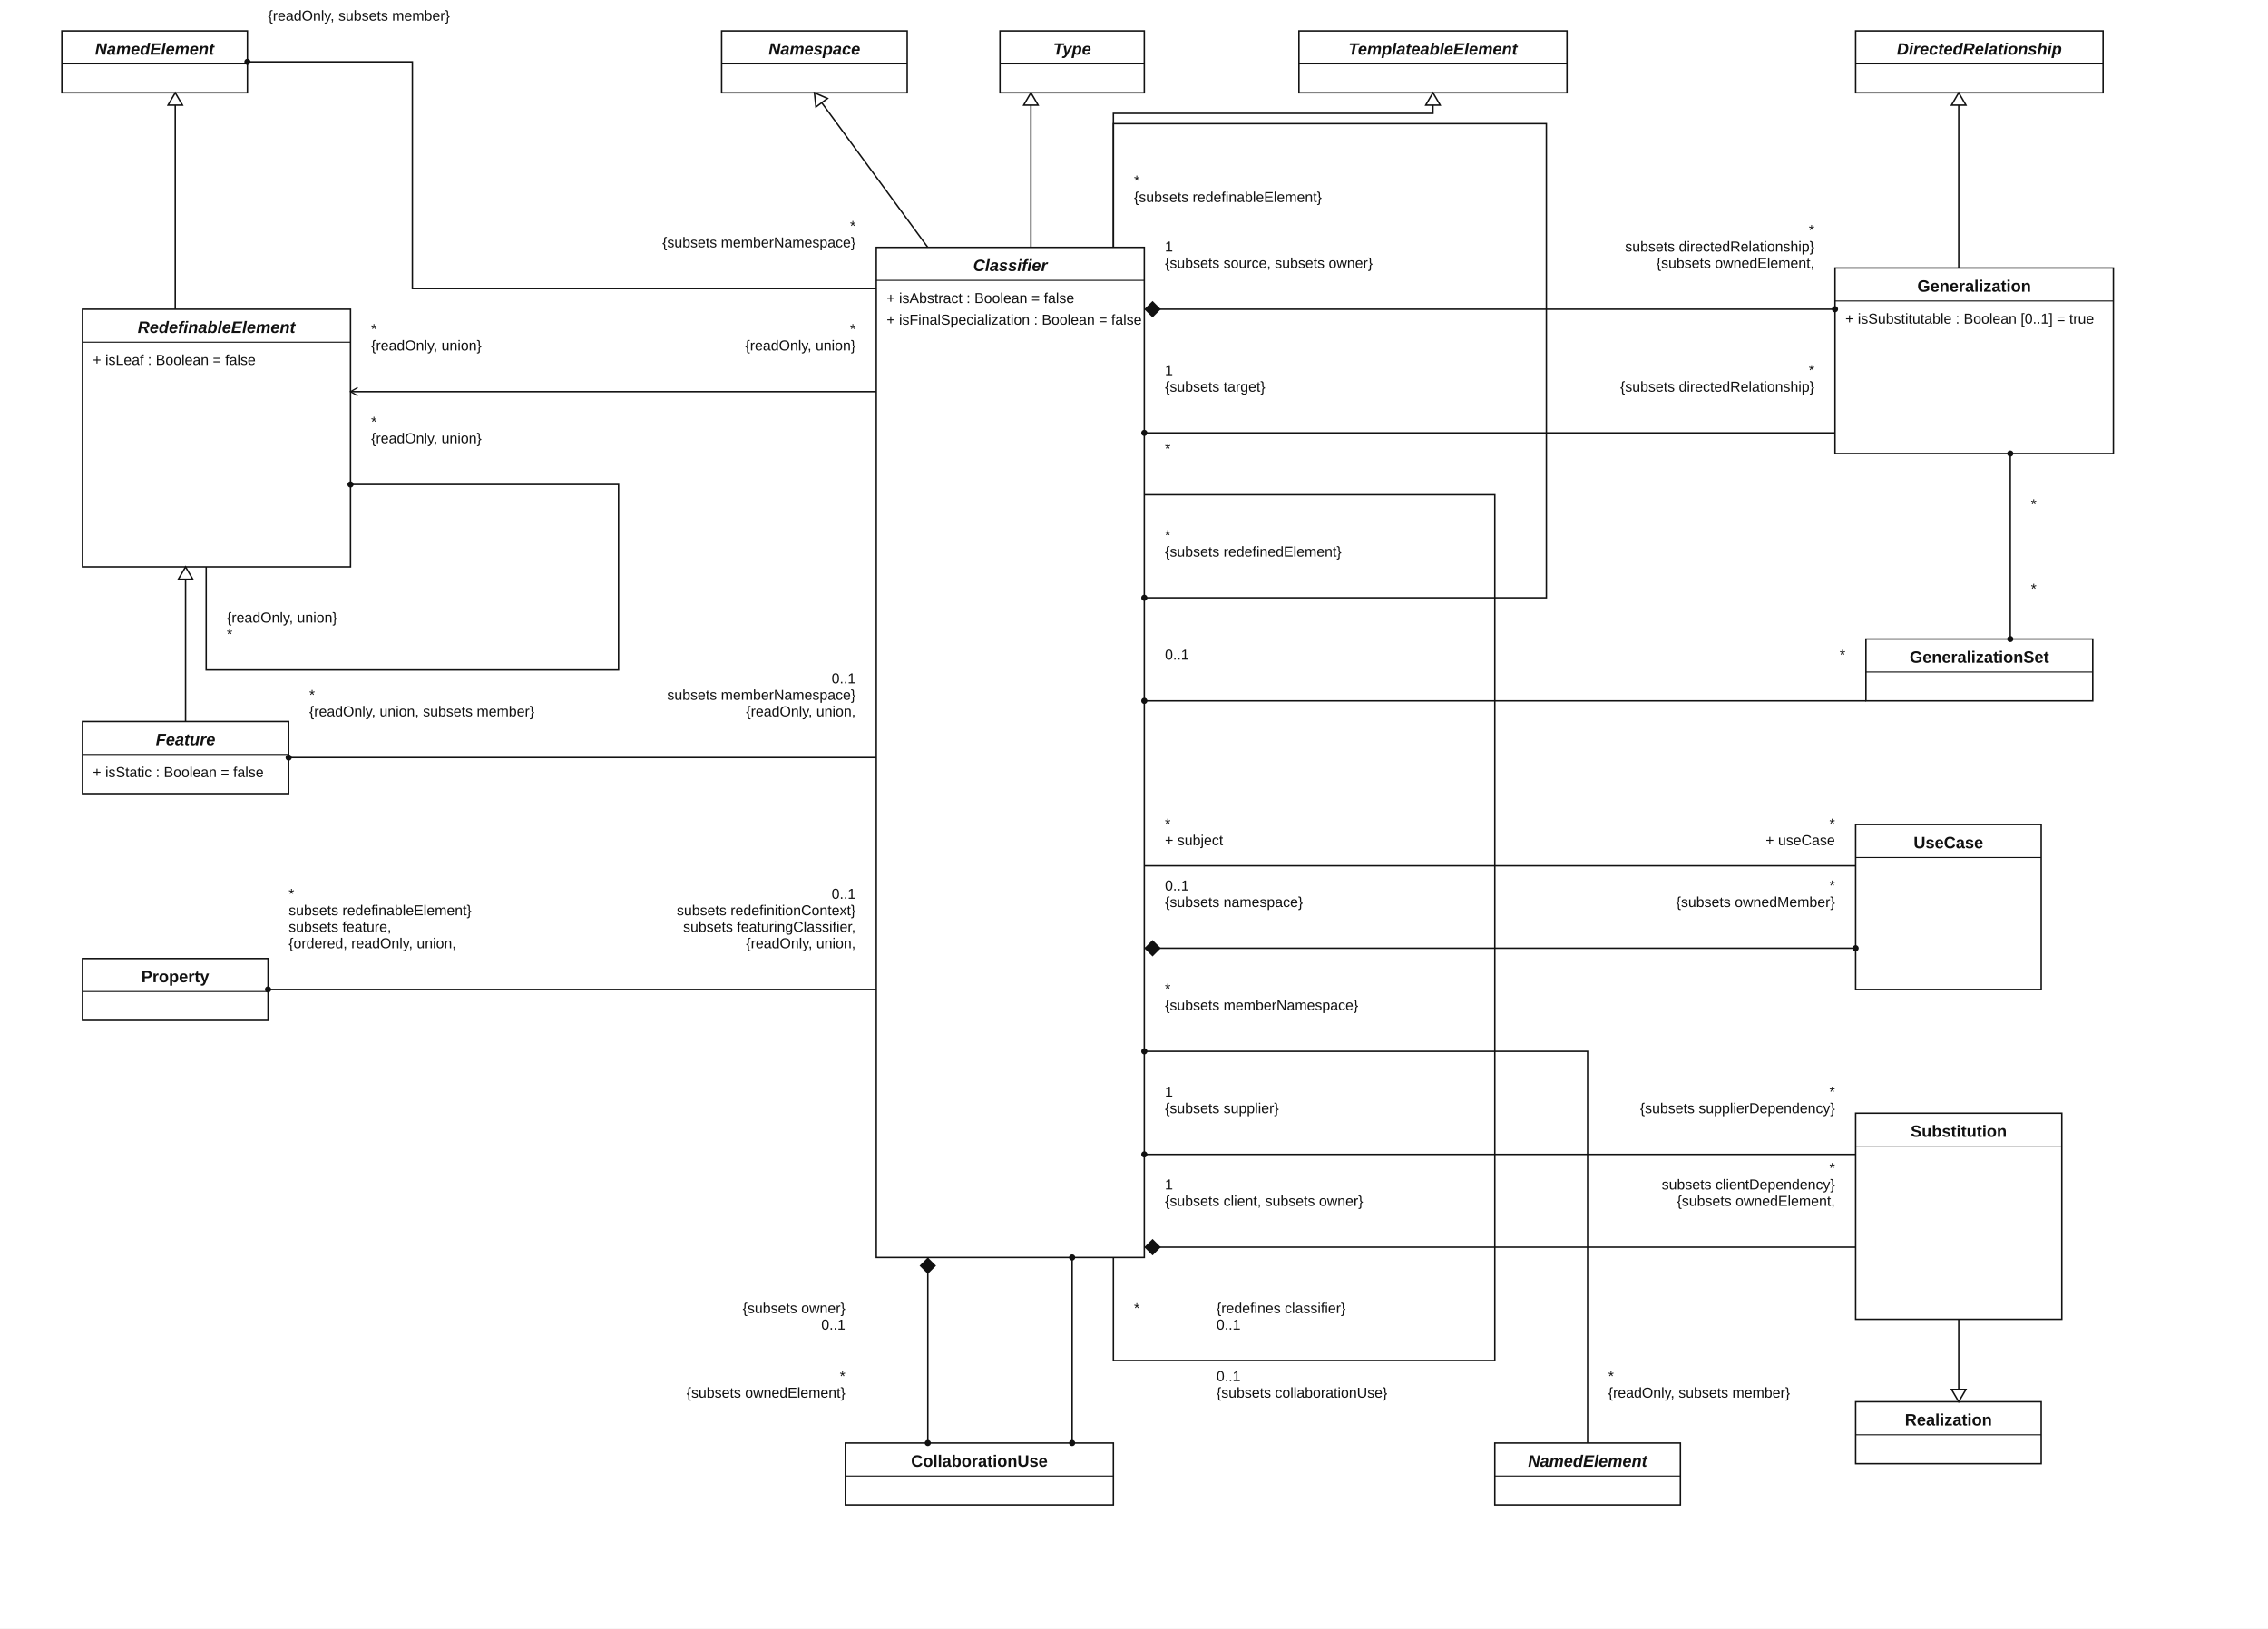
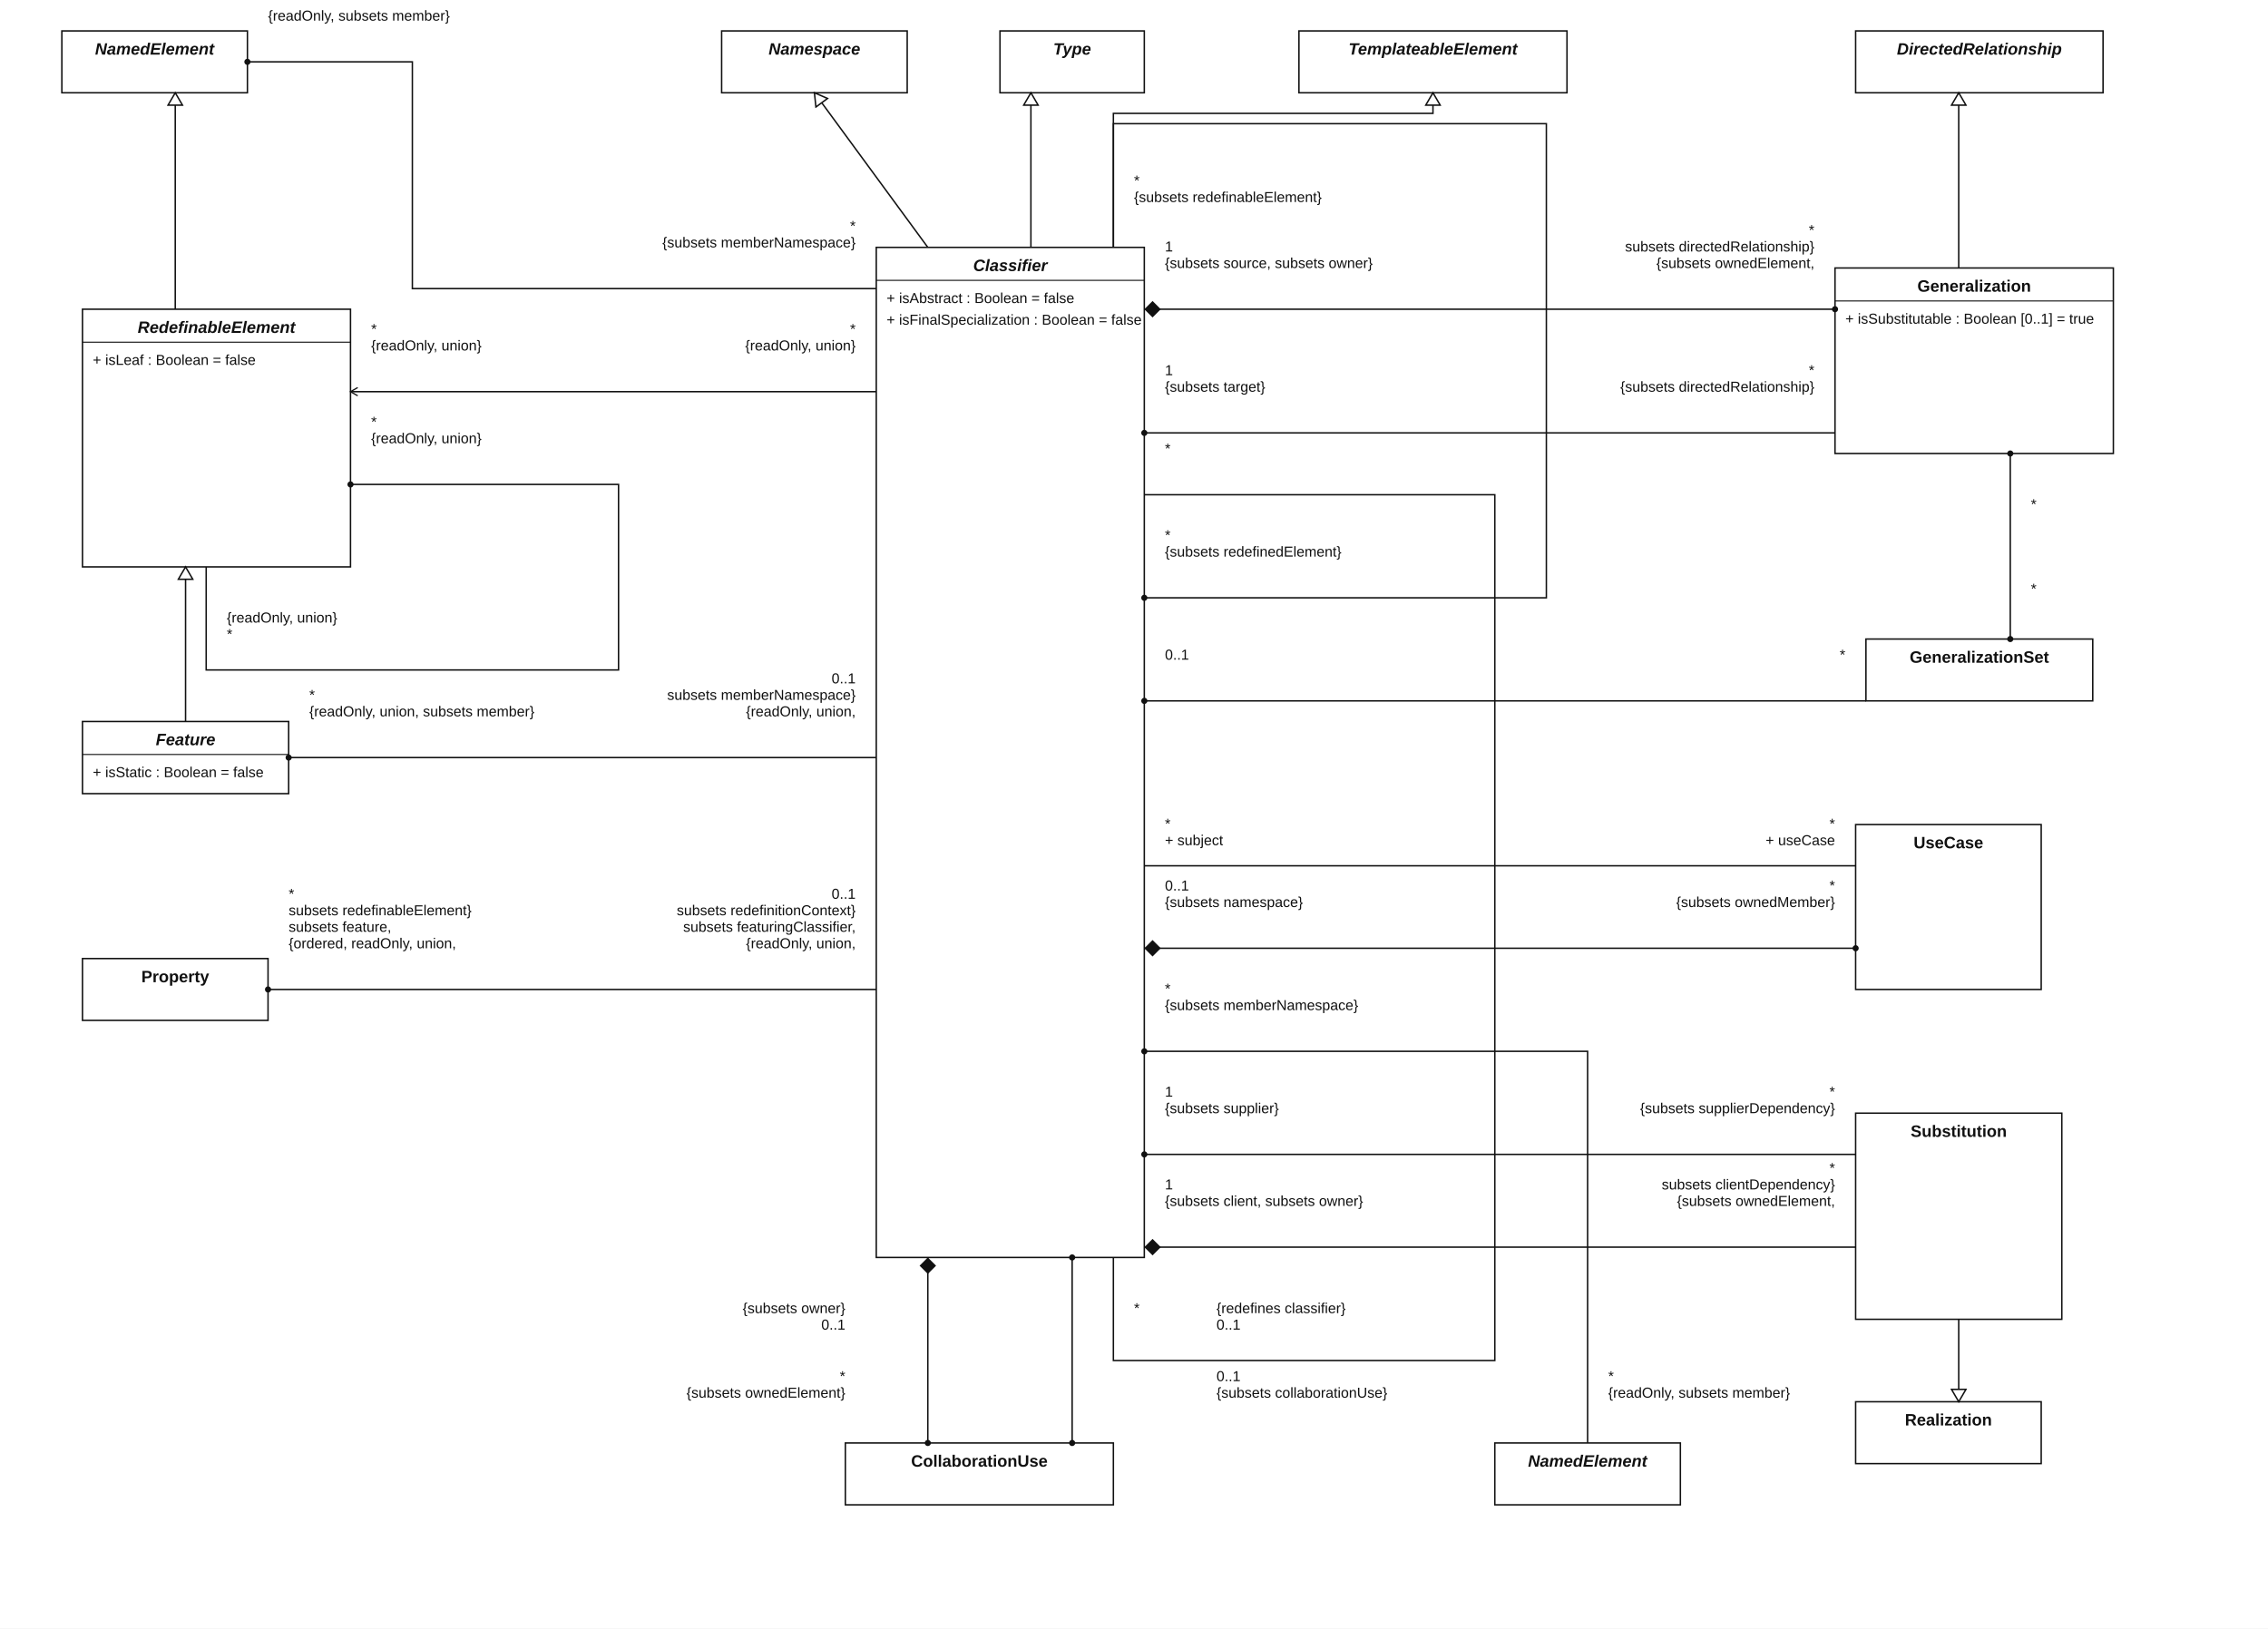
<svg xmlns="http://www.w3.org/2000/svg" width="2200" height="1580" viewBox="0 0 2200 1580" role="img" aria-labelledby="diagram-title diagram-description" data-figure="9.1">
  <defs>
    <marker id="generalization" markerWidth="15" markerHeight="16" refX="13" refY="8" orient="auto" markerUnits="userSpaceOnUse">
      <path d="M 1 1 L 13 8 L 1 15 Z" fill="#ffffff" stroke="#111111" stroke-width="1.4" />
    </marker>
    <marker id="navigation" markerWidth="9" markerHeight="10" refX="8" refY="5" orient="auto" markerUnits="userSpaceOnUse">
      <path d="M 1 1 L 8 5 L 1 9" fill="none" stroke="context-stroke" stroke-width="1.2" />
    </marker>
    <marker id="navigation-start" markerWidth="9" markerHeight="10" refX="8" refY="5" orient="auto-start-reverse" markerUnits="userSpaceOnUse">
      <path d="M 1 1 L 8 5 L 1 9" fill="none" stroke="context-stroke" stroke-width="1.2" />
    </marker>
    <marker id="annotation" markerWidth="10" markerHeight="10" refX="9" refY="5" orient="auto" markerUnits="userSpaceOnUse">
      <path d="M 0 0 L 10 5 L 0 10 Z" fill="#8a2d2d" />
    </marker>
    <style>.background, .class-box, .package-box, .note-box { fill: #ffffff; }
  .class-box, .package-box, .note-box, .association, .generalization-line,
  .class-divider, .example-association, .dependency-line, .note-link { stroke: #111111; stroke-width: 1.4; }
  .association, .generalization-line, .class-divider, .example-association,
  .dependency-line, .note-link { fill: none; }
  .class-divider { stroke-width: 1; }
  text { fill: #111111; font-family: Arial, Helvetica, sans-serif; font-size: 16px; }
  .class-name { font-weight: 700; }
  .abstract { font-style: italic; }
  .attribute, .operation { font-size: 14px; }
  .association-end, .association-label, .example-association-group .example-label { font-size: 14px; }
  .end-dot, .composition { fill: #111111; }
  .dependency-line, .note-link { stroke-dasharray: 7 5; }
  .template-signature { stroke-dasharray: 4 3; }
  a { cursor: pointer; }
  a:hover .class-box, a:hover .note-box { fill: #eef3fb; stroke: #1e3a8a; }
  a:focus-visible { outline: none; }
  a:focus-visible .class-box, a:focus-visible .note-box { stroke: #7c3aed; stroke-width: 3; }
  .association, .example-association, .dependency-line { pointer-events: stroke; }
  .association-hitbox { fill: none; stroke: transparent; stroke-width: 12; pointer-events: stroke; }
  .association-group:hover .association, .example-association-group:hover .example-association,
  .dependency-group:hover .dependency-line { stroke: #1e3a8a; stroke-width: 2.2; }
  .association-group:hover text, .example-association-group:hover text,
  .dependency-group:hover text { fill: #1e3a8a; }
  .association-group:hover .end-dot, .association-group:hover .composition,
  .example-association-group:hover .end-dot { fill: #1e3a8a; }
  .association-end { cursor: help; }
  .sequence-frame, .sequence-lifeline, .sequence-message, .sequence-observation, .sequence-constraint { fill: none; stroke: #111111; stroke-width: 1.4; }
  .sequence-lifeline { stroke-dasharray: 7 5; }
  .annotation-line { fill: none; stroke: #8a2d2d; stroke-width: 2; }
  .annotation-label { fill: #8a2d2d; }
  a:hover .annotation-label { fill: #1e3a8a; }</style>
  </defs>
  <rect class="background" width="2200" height="1580" />
  <a class="class-node" data-classifier="NamedElement" href="../../index.html#/classifier/namedelement" target="_top" aria-label="NamedElement — открыть описание класса">
    <rect class="class-box" x="60" y="30" width="180" height="60" />
-     <line class="class-divider" x1="60" y1="62" x2="240" y2="62" />
    <text class="class-name abstract" x="150.0" y="53" text-anchor="middle">NamedElement</text>
  </a>
  <a class="class-node" data-classifier="Namespace" href="../../index.html#/classifier/namespace" target="_top" aria-label="Namespace — открыть описание класса">
    <rect class="class-box" x="700" y="30" width="180" height="60" />
-     <line class="class-divider" x1="700" y1="62" x2="880" y2="62" />
    <text class="class-name abstract" x="790.0" y="53" text-anchor="middle">Namespace</text>
  </a>
  <a class="class-node" data-classifier="Type" href="../../index.html#/classifier/type" target="_top" aria-label="Type — открыть описание класса">
    <rect class="class-box" x="970" y="30" width="140" height="60" />
-     <line class="class-divider" x1="970" y1="62" x2="1110" y2="62" />
    <text class="class-name abstract" x="1040.0" y="53" text-anchor="middle">Type</text>
  </a>
  <a class="class-node" data-classifier="TemplateableElement" href="../../index.html#/classifier/templateableelement" target="_top" aria-label="TemplateableElement — открыть описание класса">
    <rect class="class-box" x="1260" y="30" width="260" height="60" />
-     <line class="class-divider" x1="1260" y1="62" x2="1520" y2="62" />
    <text class="class-name abstract" x="1390.0" y="53" text-anchor="middle">TemplateableElement</text>
  </a>
  <a class="class-node" data-classifier="DirectedRelationship" href="../../index.html#/classifier/directedrelationship" target="_top" aria-label="DirectedRelationship — открыть описание класса">
    <rect class="class-box" x="1800" y="30" width="240" height="60" />
-     <line class="class-divider" x1="1800" y1="62" x2="2040" y2="62" />
    <text class="class-name abstract" x="1920.0" y="53" text-anchor="middle">DirectedRelationship</text>
  </a>
  <a class="class-node" data-classifier="RedefinableElement" href="../../index.html#/classifier/redefinableelement" target="_top" aria-label="RedefinableElement — открыть описание класса">
    <rect class="class-box" x="80" y="300" width="260" height="250" />
    <line class="class-divider" x1="80" y1="332" x2="340" y2="332" />
    <text class="class-name abstract" x="210.0" y="323" text-anchor="middle">RedefinableElement</text>
    <text class="attribute" x="90" y="354">+ isLeaf : Boolean = false</text>
  </a>
  <a class="class-node" data-classifier="Classifier" href="../../index.html#/classifier/classifier" target="_top" aria-label="Classifier — открыть описание класса">
    <rect class="class-box" x="850" y="240" width="260" height="980" />
    <line class="class-divider" x1="850" y1="272" x2="1110" y2="272" />
    <text class="class-name abstract" x="980.0" y="263" text-anchor="middle">Classifier</text>
    <text class="attribute" x="860" y="294">+ isAbstract : Boolean = false</text>
    <text class="attribute" x="860" y="315">+ isFinalSpecialization : Boolean = false</text>
  </a>
  <a class="class-node" data-classifier="Generalization" href="../../index.html#/classifier/generalization" target="_top" aria-label="Generalization — открыть описание класса">
    <rect class="class-box" x="1780" y="260" width="270" height="180" />
    <line class="class-divider" x1="1780" y1="292" x2="2050" y2="292" />
    <text class="class-name" x="1915.0" y="283" text-anchor="middle">Generalization</text>
    <text class="attribute" x="1790" y="314">+ isSubstitutable : Boolean [0..1] = true</text>
  </a>
  <a class="class-node" data-classifier="GeneralizationSet" href="../../index.html#/classifier/generalizationset" target="_top" aria-label="GeneralizationSet — открыть описание класса">
    <rect class="class-box" x="1810" y="620" width="220" height="60" />
-     <line class="class-divider" x1="1810" y1="652" x2="2030" y2="652" />
    <text class="class-name" x="1920.0" y="643" text-anchor="middle">GeneralizationSet</text>
  </a>
  <g class="class-node" data-classifier="UseCase">
    <rect class="class-box" x="1800" y="800" width="180" height="160" />
-     <line class="class-divider" x1="1800" y1="832" x2="1980" y2="832" />
    <text class="class-name" x="1890.0" y="823" text-anchor="middle">UseCase</text>
  </g>
  <a class="class-node" data-classifier="Substitution" href="../../index.html#/classifier/substitution" target="_top" aria-label="Substitution — открыть описание класса">
    <rect class="class-box" x="1800" y="1080" width="200" height="200" />
-     <line class="class-divider" x1="1800" y1="1112" x2="2000" y2="1112" />
    <text class="class-name" x="1900.0" y="1103" text-anchor="middle">Substitution</text>
  </a>
  <a class="class-node" data-classifier="Realization" href="../../index.html#/classifier/realization" target="_top" aria-label="Realization — открыть описание класса">
    <rect class="class-box" x="1800" y="1360" width="180" height="60" />
-     <line class="class-divider" x1="1800" y1="1392" x2="1980" y2="1392" />
    <text class="class-name" x="1890.0" y="1383" text-anchor="middle">Realization</text>
  </a>
  <a class="class-node" data-classifier="Feature" href="../../index.html#/classifier/feature" target="_top" aria-label="Feature — открыть описание класса">
    <rect class="class-box" x="80" y="700" width="200" height="70" />
    <line class="class-divider" x1="80" y1="732" x2="280" y2="732" />
    <text class="class-name abstract" x="180.0" y="723" text-anchor="middle">Feature</text>
    <text class="attribute" x="90" y="754">+ isStatic : Boolean = false</text>
  </a>
  <a class="class-node" data-classifier="Property" href="../../index.html#/classifier/property" target="_top" aria-label="Property — открыть описание класса">
    <rect class="class-box" x="80" y="930" width="180" height="60" />
-     <line class="class-divider" x1="80" y1="962" x2="260" y2="962" />
    <text class="class-name" x="170.0" y="953" text-anchor="middle">Property</text>
  </a>
-   <g class="class-node" data-classifier="CollaborationUse">
+   <a class="class-node" data-classifier="CollaborationUse" href="../../index.html#/classifier/collaborationuse" target="_top" aria-label="CollaborationUse — открыть описание класса">
    <rect class="class-box" x="820" y="1400" width="260" height="60" />
-     <line class="class-divider" x1="820" y1="1432" x2="1080" y2="1432" />
    <text class="class-name" x="950.0" y="1423" text-anchor="middle">CollaborationUse</text>
-   </g>
+   </a>
  <a class="class-node" data-classifier="NamedElement" href="../../index.html#/classifier/namedelement" target="_top" aria-label="NamedElement — открыть описание класса">
    <rect class="class-box" x="1450" y="1400" width="180" height="60" />
-     <line class="class-divider" x1="1450" y1="1432" x2="1630" y2="1432" />
    <text class="class-name abstract" x="1540.0" y="1423" text-anchor="middle">NamedElement</text>
  </a>
  <path class="generalization-line" d="M 170 300 V 90" data-child="RedefinableElement" data-parent="NamedElement" marker-end="url(#generalization)" />
  <path class="generalization-line" d="M 900 240 L 790 90" data-child="Classifier" data-parent="Namespace" marker-end="url(#generalization)" />
  <path class="generalization-line" d="M 1000 240 V 90" data-child="Classifier" data-parent="Type" marker-end="url(#generalization)" />
  <path class="generalization-line" d="M 1080 240 V 110 H 1390 V 90" data-child="Classifier" data-parent="TemplateableElement" marker-end="url(#generalization)" />
  <path class="generalization-line" d="M 1900 260 V 90" data-child="Generalization" data-parent="DirectedRelationship" marker-end="url(#generalization)" />
  <path class="generalization-line" d="M 1900 1280 V 1360" data-child="Substitution" data-parent="Realization" marker-end="url(#generalization)" />
  <path class="generalization-line" d="M 180 700 V 550" data-child="Feature" data-parent="RedefinableElement" marker-end="url(#generalization)" />
  <a class="association-link" href="../../index.html#/association/a-inheritedmember-inheritingclassifier" target="_top" aria-label="Открыть описание ассоциации A_inheritedMember_inheritingClassifier">
    <g class="association-group" id="A_inheritedMember_inheritingClassifier">
      <path class="association" d="M 240 60 H 400 V 280 H 850" />
      <path class="association-hitbox" d="M 240 60 H 400 V 280 H 850" aria-hidden="true" />
      <circle class="end-dot" cx="240" cy="60" r="3" />
      <text class="association-end" x="260" y="40" />
      <text class="association-end" x="830" y="260" text-anchor="end" />
      <text class="association-label" x="260" y="20">{readOnly, subsets member}</text>
      <text class="association-label" x="260" y="4">*</text>
      <text class="association-label" x="830" y="240" text-anchor="end">{subsets memberNamespace}</text>
      <text class="association-label" x="830" y="224" text-anchor="end">*</text>
    </g>
  </a>
  <a class="association-link" href="../../index.html#/association/a-redefinitioncontext-redefinableelement" target="_top" aria-label="Открыть описание ассоциации A_redefinitionContext_redefinableElement">
    <g class="association-group" id="A_redefinitionContext_redefinableElement">
      <path class="association" d="M 340 380 H 850" marker-start="url(#navigation-start)" />
      <path class="association-hitbox" d="M 340 380 H 850" aria-hidden="true" />
      <text class="association-end" x="360" y="360" />
      <text class="association-end" x="830" y="360" text-anchor="end" />
      <text class="association-label" x="360" y="340">{readOnly, union}</text>
      <text class="association-label" x="360" y="324">*</text>
      <text class="association-label" x="830" y="340" text-anchor="end">{readOnly, union}</text>
      <text class="association-label" x="830" y="324" text-anchor="end">*</text>
    </g>
  </a>
  <a class="association-link" href="../../index.html#/association/a-redefinedelement-redefinableelement" target="_top" aria-label="Открыть описание ассоциации A_redefinedElement_redefinableElement">
    <g class="association-group" id="A_redefinedElement_redefinableElement">
      <path class="association" d="M 340 470 H 600 V 650 H 200 V 550" />
      <path class="association-hitbox" d="M 340 470 H 600 V 650 H 200 V 550" aria-hidden="true" />
      <circle class="end-dot" cx="340" cy="470" r="3" />
      <text class="association-end" x="360" y="450" />
      <text class="association-end" x="220" y="588" />
      <text class="association-label" x="360" y="430">{readOnly, union}</text>
      <text class="association-label" x="360" y="414">*</text>
      <text class="association-label" x="220" y="604">{readOnly, union}</text>
      <text class="association-label" x="220" y="620">*</text>
    </g>
  </a>
  <a class="association-link" href="../../index.html#/association/a-redefinedclassifier-classifier" target="_top" aria-label="Открыть описание ассоциации A_redefinedClassifier_classifier">
    <g class="association-group" id="A_redefinedClassifier_classifier">
      <path class="association" d="M 1110 580 H 1500 V 120 H 1080 V 240" />
      <path class="association-hitbox" d="M 1110 580 H 1500 V 120 H 1080 V 240" aria-hidden="true" />
      <circle class="end-dot" cx="1110" cy="580" r="3" />
      <text class="association-end" x="1130" y="560" />
      <text class="association-end" x="1100" y="212" />
      <text class="association-label" x="1130" y="540">{subsets redefinedElement}</text>
      <text class="association-label" x="1130" y="524">*</text>
      <text class="association-label" x="1100" y="196">{subsets redefinableElement}</text>
      <text class="association-label" x="1100" y="180">*</text>
    </g>
  </a>
  <a class="association-link" href="../../index.html#/association/a-general-classifier" target="_top" aria-label="Открыть описание ассоциации A_general_classifier">
    <g class="association-group" id="A_general_classifier">
      <path class="association" d="M 1110 480 H 1450 V 1320 H 1080 V 1220" />
      <path class="association-hitbox" d="M 1110 480 H 1450 V 1320 H 1080 V 1220" aria-hidden="true" />
      <text class="association-end" x="1130" y="460" />
      <text class="association-end" x="1100" y="1258" />
      <text class="association-label" x="1130" y="440">*</text>
      <text class="association-label" x="1100" y="1274">*</text>
    </g>
  </a>
  <a class="association-link" href="../../index.html#/association/a-feature-featuringclassifier" target="_top" aria-label="Открыть описание ассоциации A_feature_featuringClassifier">
    <g class="association-group" id="A_feature_featuringClassifier">
      <path class="association" d="M 280 735 H 850" />
      <path class="association-hitbox" d="M 280 735 H 850" aria-hidden="true" />
      <circle class="end-dot" cx="280" cy="735" r="3" />
      <text class="association-end" x="300" y="715" />
      <text class="association-end" x="830" y="715" text-anchor="end" />
      <text class="association-label" x="300" y="695">{readOnly, union, subsets member}</text>
      <text class="association-label" x="300" y="679">*</text>
      <text class="association-label" x="830" y="695" text-anchor="end">{readOnly, union,</text>
      <text class="association-label" x="830" y="679" text-anchor="end">subsets memberNamespace}</text>
      <text class="association-label" x="830" y="663" text-anchor="end">0..1</text>
    </g>
  </a>
  <a class="association-link" href="../../index.html#/association/a-attribute-classifier" target="_top" aria-label="Открыть описание ассоциации A_attribute_classifier">
    <g class="association-group" id="A_attribute_classifier">
      <path class="association" d="M 260 960 H 850" />
      <path class="association-hitbox" d="M 260 960 H 850" aria-hidden="true" />
      <circle class="end-dot" cx="260" cy="960" r="3" />
      <text class="association-end" x="280" y="940" />
      <text class="association-end" x="830" y="940" text-anchor="end" />
      <text class="association-label" x="280" y="920">{ordered, readOnly, union,</text>
      <text class="association-label" x="280" y="904">subsets feature,</text>
      <text class="association-label" x="280" y="888">subsets redefinableElement}</text>
      <text class="association-label" x="280" y="872">*</text>
      <text class="association-label" x="830" y="920" text-anchor="end">{readOnly, union,</text>
      <text class="association-label" x="830" y="904" text-anchor="end">subsets featuringClassifier,</text>
      <text class="association-label" x="830" y="888" text-anchor="end">subsets redefinitionContext}</text>
      <text class="association-label" x="830" y="872" text-anchor="end">0..1</text>
    </g>
  </a>
  <a class="association-link" href="../../index.html#/association/a-generalization-specific" target="_top" aria-label="Открыть описание ассоциации A_generalization_specific">
    <g class="association-group" id="A_generalization_specific">
      <path class="association" d="M 1110 300 H 1780" />
      <path class="association-hitbox" d="M 1110 300 H 1780" aria-hidden="true" />
      <polygon class="composition" points="1110,300 1118,292 1126,300 1118,308" />
      <circle class="end-dot" cx="1780" cy="300" r="3" />
      <text class="association-end" x="1130" y="280" />
      <text class="association-end" x="1760" y="280" text-anchor="end" />
      <text class="association-label" x="1130" y="260">{subsets source, subsets owner}</text>
      <text class="association-label" x="1130" y="244">1</text>
      <text class="association-label" x="1760" y="260" text-anchor="end">{subsets ownedElement,</text>
      <text class="association-label" x="1760" y="244" text-anchor="end">subsets directedRelationship}</text>
      <text class="association-label" x="1760" y="228" text-anchor="end">*</text>
    </g>
  </a>
  <a class="association-link" href="../../index.html#/association/a-general-generalization" target="_top" aria-label="Открыть описание ассоциации A_general_generalization">
    <g class="association-group" id="A_general_generalization">
      <path class="association" d="M 1110 420 H 1780" />
      <path class="association-hitbox" d="M 1110 420 H 1780" aria-hidden="true" />
      <circle class="end-dot" cx="1110" cy="420" r="3" />
      <text class="association-end" x="1130" y="400" />
      <text class="association-end" x="1760" y="400" text-anchor="end" />
      <text class="association-label" x="1130" y="380">{subsets target}</text>
      <text class="association-label" x="1130" y="364">1</text>
      <text class="association-label" x="1760" y="380" text-anchor="end">{subsets directedRelationship}</text>
      <text class="association-label" x="1760" y="364" text-anchor="end">*</text>
    </g>
  </a>
  <a class="association-link" href="../../index.html#/association/a-powertypeextent-powertype" target="_top" aria-label="Открыть описание ассоциации A_powertypeExtent_powertype">
    <g class="association-group" id="A_powertypeExtent_powertype">
      <path class="association" d="M 1110 680 H 1810" />
      <path class="association-hitbox" d="M 1110 680 H 1810" aria-hidden="true" />
      <circle class="end-dot" cx="1110" cy="680" r="3" />
      <text class="association-end" x="1130" y="660" />
      <text class="association-end" x="1790" y="660" text-anchor="end" />
      <text class="association-label" x="1130" y="640">0..1</text>
      <text class="association-label" x="1790" y="640" text-anchor="end">*</text>
    </g>
  </a>
  <g class="example-association-group">
    <path class="example-association" d="M 1110 840 H 1800" />
    <path class="association-hitbox" d="M 1110 840 H 1800" aria-hidden="true" />
    <text class="example-label" x="1130" y="820">+ subject</text>
    <text class="example-label" x="1130" y="804">*</text>
    <text class="example-label" x="1780" y="820" text-anchor="end">+ useCase</text>
    <text class="example-label" x="1780" y="804" text-anchor="end">*</text>
  </g>
  <a class="association-link" href="../../index.html#/association/a-ownedusecase-classifier" target="_top" aria-label="Открыть описание ассоциации A_ownedUseCase_classifier">
    <g class="association-group" id="A_ownedUseCase_classifier">
      <path class="association" d="M 1110 920 H 1800" />
      <path class="association-hitbox" d="M 1110 920 H 1800" aria-hidden="true" />
      <polygon class="composition" points="1110,920 1118,912 1126,920 1118,928" />
      <circle class="end-dot" cx="1800" cy="920" r="3" />
      <text class="association-end" x="1130" y="900" />
      <text class="association-end" x="1780" y="900" text-anchor="end" />
      <text class="association-label" x="1130" y="880">{subsets namespace}</text>
      <text class="association-label" x="1130" y="864">0..1</text>
      <text class="association-label" x="1780" y="880" text-anchor="end">{subsets ownedMember}</text>
      <text class="association-label" x="1780" y="864" text-anchor="end">*</text>
    </g>
  </a>
  <a class="association-link" href="../../index.html#/association/a-contract-substitution" target="_top" aria-label="Открыть описание ассоциации A_contract_substitution">
    <g class="association-group" id="A_contract_substitution">
      <path class="association" d="M 1110 1120 H 1800" />
      <path class="association-hitbox" d="M 1110 1120 H 1800" aria-hidden="true" />
      <circle class="end-dot" cx="1110" cy="1120" r="3" />
      <text class="association-end" x="1130" y="1100" />
      <text class="association-end" x="1780" y="1100" text-anchor="end" />
      <text class="association-label" x="1130" y="1080">{subsets supplier}</text>
      <text class="association-label" x="1130" y="1064">1</text>
      <text class="association-label" x="1780" y="1080" text-anchor="end">{subsets supplierDependency}</text>
      <text class="association-label" x="1780" y="1064" text-anchor="end">*</text>
    </g>
  </a>
  <a class="association-link" href="../../index.html#/association/a-substitution-substitutingclassifier" target="_top" aria-label="Открыть описание ассоциации A_substitution_substitutingClassifier">
    <g class="association-group" id="A_substitution_substitutingClassifier">
      <path class="association" d="M 1110 1210 H 1800" />
      <path class="association-hitbox" d="M 1110 1210 H 1800" aria-hidden="true" />
      <polygon class="composition" points="1110,1210 1118,1202 1126,1210 1118,1218" />
      <text class="association-end" x="1130" y="1190" />
      <text class="association-end" x="1780" y="1190" text-anchor="end" />
      <text class="association-label" x="1130" y="1170">{subsets client, subsets owner}</text>
      <text class="association-label" x="1130" y="1154">1</text>
      <text class="association-label" x="1780" y="1170" text-anchor="end">{subsets ownedElement,</text>
      <text class="association-label" x="1780" y="1154" text-anchor="end">subsets clientDependency}</text>
      <text class="association-label" x="1780" y="1138" text-anchor="end">*</text>
    </g>
  </a>
  <a class="association-link" href="../../index.html#/association/a-generalizationset-generalization" target="_top" aria-label="Открыть описание ассоциации A_generalizationSet_generalization">
    <g class="association-group" id="A_generalizationSet_generalization">
      <path class="association" d="M 1950 440 V 620" />
      <path class="association-hitbox" d="M 1950 440 V 620" aria-hidden="true" />
      <circle class="end-dot" cx="1950" cy="440" r="3" />
      <circle class="end-dot" cx="1950" cy="620" r="3" />
      <text class="association-end" x="1970" y="478" />
      <text class="association-end" x="1970" y="592" />
      <text class="association-label" x="1970" y="494">*</text>
      <text class="association-label" x="1970" y="576">*</text>
    </g>
  </a>
  <a class="association-link" href="../../index.html#/association/a-inheritedmember-inheritingclassifier" target="_top" aria-label="Открыть описание ассоциации A_inheritedMember_inheritingClassifier">
    <g class="association-group" id="A_inheritedMember_inheritingClassifier-2">
      <path class="association" d="M 1110 1020 H 1540 V 1400" />
      <path class="association-hitbox" d="M 1110 1020 H 1540 V 1400" aria-hidden="true" />
      <circle class="end-dot" cx="1110" cy="1020" r="3" />
      <text class="association-end" x="1130" y="1000" />
      <text class="association-end" x="1560" y="1372" />
      <text class="association-label" x="1130" y="980">{subsets memberNamespace}</text>
      <text class="association-label" x="1130" y="964">*</text>
      <text class="association-label" x="1560" y="1356">{readOnly, subsets member}</text>
      <text class="association-label" x="1560" y="1340">*</text>
    </g>
  </a>
  <a class="association-link" href="../../index.html#/association/a-collaborationuse-classifier" target="_top" aria-label="Открыть описание ассоциации A_collaborationUse_classifier">
    <g class="association-group" id="A_collaborationUse_classifier">
      <path class="association" d="M 900 1220 V 1400" />
      <path class="association-hitbox" d="M 900 1220 V 1400" aria-hidden="true" />
      <polygon class="composition" points="900,1220 892,1228 900,1236 908,1228" />
      <circle class="end-dot" cx="900" cy="1400" r="3" />
      <text class="association-end" x="820" y="1258" text-anchor="end" />
      <text class="association-end" x="820" y="1372" text-anchor="end" />
      <text class="association-label" x="820" y="1274" text-anchor="end">{subsets owner}</text>
      <text class="association-label" x="820" y="1290" text-anchor="end">0..1</text>
      <text class="association-label" x="820" y="1356" text-anchor="end">{subsets ownedElement}</text>
      <text class="association-label" x="820" y="1340" text-anchor="end">*</text>
    </g>
  </a>
  <a class="association-link" href="../../index.html#/association/a-representation-classifier" target="_top" aria-label="Открыть описание ассоциации A_representation_classifier">
    <g class="association-group" id="A_representation_classifier">
      <path class="association" d="M 1040 1220 V 1400" />
      <path class="association-hitbox" d="M 1040 1220 V 1400" aria-hidden="true" />
      <circle class="end-dot" cx="1040" cy="1220" r="3" />
      <circle class="end-dot" cx="1040" cy="1400" r="3" />
      <text class="association-end" x="1180" y="1258" />
      <text class="association-end" x="1180" y="1372" />
      <text class="association-label" x="1180" y="1274">{redefines classifier}</text>
      <text class="association-label" x="1180" y="1290">0..1</text>
      <text class="association-label" x="1180" y="1356">{subsets collaborationUse}</text>
      <text class="association-label" x="1180" y="1340">0..1</text>
    </g>
  </a>
</svg>
